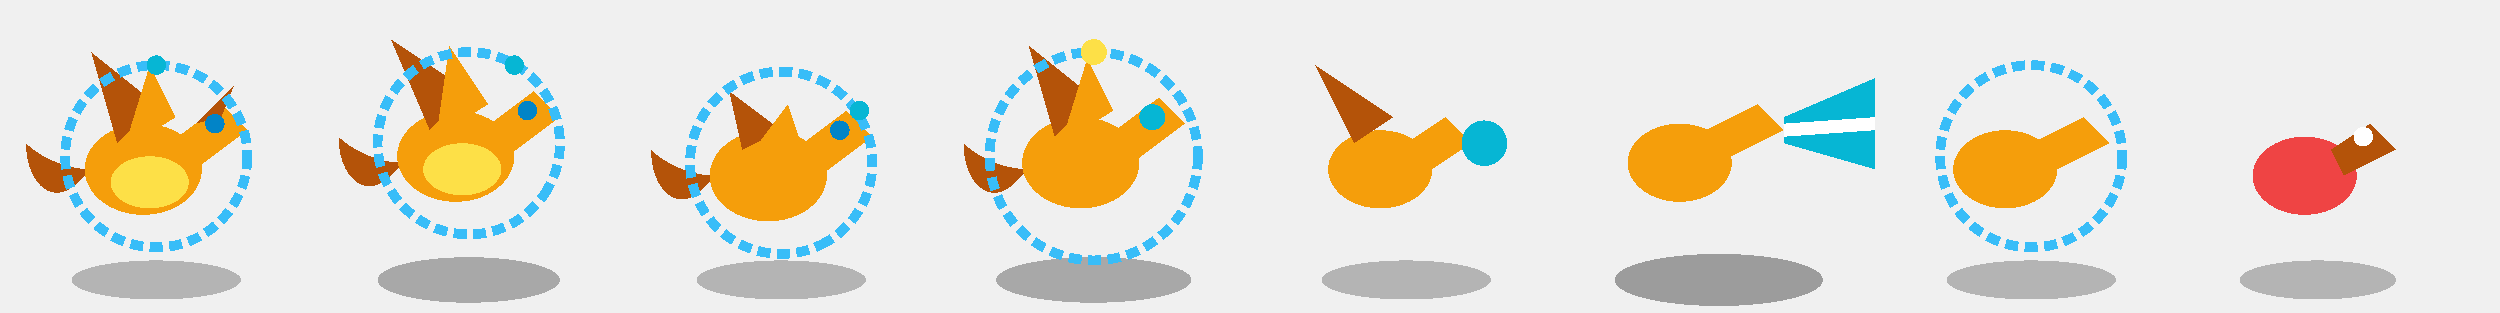
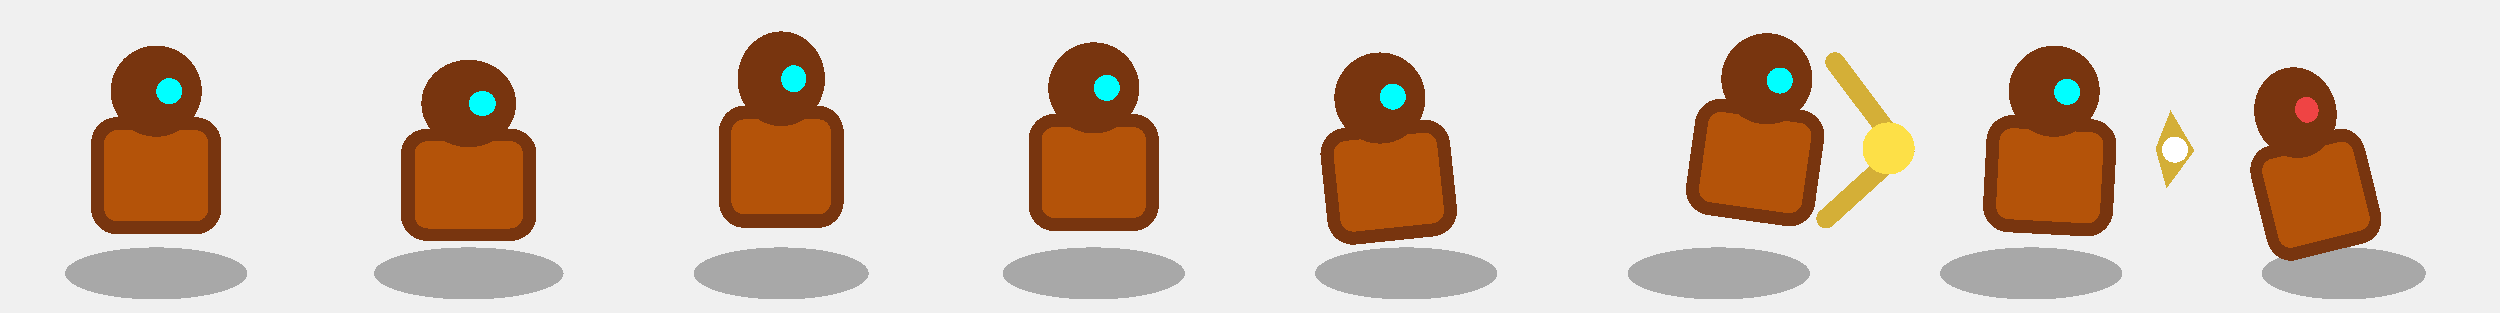
<svg xmlns="http://www.w3.org/2000/svg" viewBox="0 0 384 48" width="384" height="48" shape-rendering="crispEdges">
  <defs>
-     <style>
-       .c-gold  { fill: #f59e0b; }
-       .c-lite  { fill: #fde047; }
-       .c-dark  { fill: #b45309; }
-       .c-cyan  { fill: #06b6d4; }
-       .c-ring  { fill: none; stroke: #38bdf8; stroke-width: 1.5; stroke-dasharray: 2 1; }
-       .c-eye   { fill: #0284c7; }
-       .c-hurt  { fill: #ef4444; }
-     </style>
+     <style>.bg{fill:transparent;}</style>
  </defs>
  <g transform="translate(0, 0)">
-     <ellipse cx="24" cy="43" rx="13" ry="3" fill="rgba(0,0,0,0.25)" />
-     <path d="M12 28 C8 32, 4 28, 4 22 C6 24, 10 26, 14 26 Z" class="c-dark" />
-     <ellipse cx="22" cy="26" rx="9" ry="7" class="c-gold" />
-     <ellipse cx="23" cy="28" rx="6" ry="4" class="c-lite" />
-     <polygon points="18,22 14,8 24,16" class="c-dark" />
-     <polygon points="19,23 23,10 27,18" class="c-gold" />
-     <polygon points="26,22 34,16 38,20 30,26" class="c-gold" />
-     <polygon points="30,19 36,13 34,18" class="c-dark" />
-     <circle cx="33" cy="19" r="1.5" class="c-eye" />
-     <ellipse cx="24" cy="24" rx="14" ry="14" class="c-ring" />
-     <circle cx="24" cy="10" r="1.5" class="c-cyan" />
+     <ellipse cx="24" cy="42" rx="14" ry="4" fill="rgba(0,0,0,0.3)" />
+     <g transform="translate(24, 24) rotate(0) scale(1, 1) translate(-24, -24)">
+       <rect x="14" y="18" width="20" height="18" rx="4" fill="#78350f" />
+       <rect x="16" y="20" width="16" height="14" rx="2" fill="#b45309" />
+       <circle cx="24" cy="14" r="7" fill="#78350f" />
+       <circle cx="26" cy="14" r="2" fill="#00ffff" />
+     </g>
  </g>
  <g transform="translate(48, 0)">
-     <ellipse cx="24" cy="43" rx="14" ry="3.5" fill="rgba(0,0,0,0.3)" />
-     <path d="M12 27 C8 31, 4 27, 4 21 C6 23, 10 25, 14 25 Z" class="c-dark" />
-     <ellipse cx="22" cy="24" rx="9" ry="7" class="c-gold" />
-     <ellipse cx="23" cy="26" rx="6" ry="4" class="c-lite" />
-     <polygon points="18,20 12,6 24,14" class="c-dark" />
-     <polygon points="19,21 21,7 27,16" class="c-gold" />
-     <polygon points="26,20 34,14 38,18 30,24" class="c-gold" />
-     <circle cx="33" cy="17" r="1.5" class="c-eye" />
-     <ellipse cx="24" cy="22" rx="14" ry="14" class="c-ring" transform="rotate(30, 24, 22)" />
-     <circle cx="31" cy="10" r="1.5" class="c-cyan" />
+     <ellipse cx="24" cy="42" rx="14.56" ry="4" fill="rgba(0,0,0,0.3)" />
+     <g transform="translate(24, 25.5) rotate(0) scale(1.04, 0.96) translate(-24, -24)">
+       <rect x="14" y="18" width="20" height="18" rx="4" fill="#78350f" />
+       <rect x="16" y="20" width="16" height="14" rx="2" fill="#b45309" />
+       <circle cx="24" cy="14" r="7" fill="#78350f" />
+       <circle cx="26" cy="14" r="2" fill="#00ffff" />
+     </g>
  </g>
  <g transform="translate(96, 0)">
-     <ellipse cx="24" cy="43" rx="13" ry="3" fill="rgba(0,0,0,0.25)" />
-     <path d="M12 29 C8 33, 4 29, 4 23 C6 25, 10 27, 14 27 Z" class="c-dark" />
-     <ellipse cx="22" cy="27" rx="9" ry="7" class="c-gold" />
-     <polygon points="18,23 16,14 24,20" class="c-dark" />
-     <polygon points="19,24 25,16 27,22" class="c-gold" />
-     <polygon points="26,23 34,17 38,21 30,27" class="c-gold" />
-     <circle cx="33" cy="20" r="1.5" class="c-eye" />
-     <ellipse cx="24" cy="25" rx="14" ry="14" class="c-ring" transform="rotate(60, 24, 25)" />
-     <circle cx="36" cy="17" r="1.5" class="c-cyan" />
+     <ellipse cx="24" cy="42" rx="13.44" ry="4" fill="rgba(0,0,0,0.3)" />
+     <g transform="translate(24, 22.5) rotate(0) scale(0.96, 1.04) translate(-24, -24)">
+       <rect x="14" y="18" width="20" height="18" rx="4" fill="#78350f" />
+       <rect x="16" y="20" width="16" height="14" rx="2" fill="#b45309" />
+       <circle cx="24" cy="14" r="7" fill="#78350f" />
+       <circle cx="26" cy="14" r="2" fill="#00ffff" />
+     </g>
  </g>
  <g transform="translate(144, 0)">
-     <ellipse cx="24" cy="43" rx="15" ry="3.5" fill="rgba(0,0,0,0.3)" />
-     <path d="M12 28 C8 32, 4 28, 4 22 C6 24, 10 26, 14 26 Z" class="c-dark" />
-     <ellipse cx="22" cy="25" rx="9" ry="7" class="c-gold" />
-     <polygon points="18,21 14,7 24,15" class="c-dark" />
-     <polygon points="19,22 23,9 27,17" class="c-gold" />
-     <polygon points="26,21 34,15 38,19 30,25" class="c-gold" />
-     <circle cx="33" cy="18" r="2" class="c-cyan" />
-     <ellipse cx="24" cy="24" rx="16" ry="16" class="c-ring" />
-     <circle cx="24" cy="8" r="2" class="c-lite" />
+     <ellipse cx="24" cy="42" rx="14" ry="4" fill="rgba(0,0,0,0.3)" />
+     <g transform="translate(24, 23.5) rotate(0) scale(1, 1) translate(-24, -24)">
+       <rect x="14" y="18" width="20" height="18" rx="4" fill="#78350f" />
+       <rect x="16" y="20" width="16" height="14" rx="2" fill="#b45309" />
+       <circle cx="24" cy="14" r="7" fill="#78350f" />
+       <circle cx="26" cy="14" r="2" fill="#00ffff" />
+     </g>
  </g>
  <g transform="translate(192, 0)">
-     <ellipse cx="24" cy="43" rx="13" ry="3" fill="rgba(0,0,0,0.25)" />
-     <ellipse cx="20" cy="26" rx="8" ry="6" class="c-gold" />
-     <polygon points="16,22 10,10 22,18" class="c-dark" />
-     <polygon points="24,22 30,18 34,22 28,26" class="c-gold" />
-     <circle cx="36" cy="22" r="3.5" class="c-cyan" />
+     <ellipse cx="24" cy="42" rx="14" ry="4" fill="rgba(0,0,0,0.3)" />
+     <g transform="translate(21, 25) rotate(-6) scale(1, 1) translate(-24, -24)">
+       <rect x="14" y="18" width="20" height="18" rx="4" fill="#78350f" />
+       <rect x="16" y="20" width="16" height="14" rx="2" fill="#b45309" />
+       <circle cx="24" cy="14" r="7" fill="#78350f" />
+       <circle cx="26" cy="14" r="2" fill="#00ffff" />
+     </g>
  </g>
  <g transform="translate(240, 0)">
-     <ellipse cx="24" cy="43" rx="16" ry="4" fill="rgba(0,0,0,0.35)" />
-     <ellipse cx="18" cy="25" rx="8" ry="6" class="c-gold" />
-     <polygon points="22,20 30,16 34,20 26,24" class="c-gold" />
-     <polygon points="34,18 48,12 48,26 34,22" class="c-cyan" />
-     <line x1="34" y1="20" x2="48" y2="19" stroke="#fff" stroke-width="2" />
+     <ellipse cx="24" cy="42" rx="14" ry="4" fill="rgba(0,0,0,0.3)" />
+     <g transform="translate(30, 22) rotate(8) scale(1, 1) translate(-24, -24)">
+       <rect x="14" y="18" width="20" height="18" rx="4" fill="#78350f" />
+       <rect x="16" y="20" width="16" height="14" rx="2" fill="#b45309" />
+       <circle cx="24" cy="14" r="7" fill="#78350f" />
+       <circle cx="26" cy="14" r="2" fill="#00ffff" />
+       <path d="M34 10 L46 22 L36 34" stroke="#d4af37" stroke-width="3" fill="none" stroke-linecap="round" />
+       <circle cx="44" cy="22" r="4" fill="#fde047" />
+     </g>
  </g>
  <g transform="translate(288, 0)">
-     <ellipse cx="24" cy="43" rx="13" ry="3" fill="rgba(0,0,0,0.25)" />
-     <ellipse cx="20" cy="26" rx="8" ry="6" class="c-gold" />
-     <polygon points="24,22 32,18 36,22 28,26" class="c-gold" />
-     <circle cx="24" cy="24" r="14" class="c-ring" />
+     <ellipse cx="24" cy="42" rx="14" ry="4" fill="rgba(0,0,0,0.3)" />
+     <g transform="translate(27, 24) rotate(3) scale(1, 1) translate(-24, -24)">
+       <rect x="14" y="18" width="20" height="18" rx="4" fill="#78350f" />
+       <rect x="16" y="20" width="16" height="14" rx="2" fill="#b45309" />
+       <circle cx="24" cy="14" r="7" fill="#78350f" />
+       <circle cx="26" cy="14" r="2" fill="#00ffff" />
+       <polygon points="42,16 46,22 42,28 40,22" fill="#d4af37" />
+       <circle cx="43" cy="22" r="2" fill="#ffffff" />
+     </g>
  </g>
  <g transform="translate(336, 0)">
-     <ellipse cx="20" cy="43" rx="12" ry="3" fill="rgba(0,0,0,0.25)" />
-     <ellipse cx="18" cy="27" rx="8" ry="6" class="c-hurt" />
-     <polygon points="22,23 28,19 32,23 24,27" class="c-dark" />
-     <circle cx="27" cy="21" r="1.5" fill="#fff" />
+     <ellipse cx="24" cy="42" rx="12.6" ry="4" fill="rgba(0,0,0,0.3)" />
+     <g transform="translate(19, 27) rotate(-14) scale(0.9, 1) translate(-24, -24)">
+       <rect x="14" y="18" width="20" height="18" rx="4" fill="#78350f" />
+       <rect x="16" y="20" width="16" height="14" rx="2" fill="#b45309" />
+       <circle cx="24" cy="14" r="7" fill="#78350f" />
+       <circle cx="26" cy="14" r="2" fill="#ef4444" />
+     </g>
  </g>
</svg>
